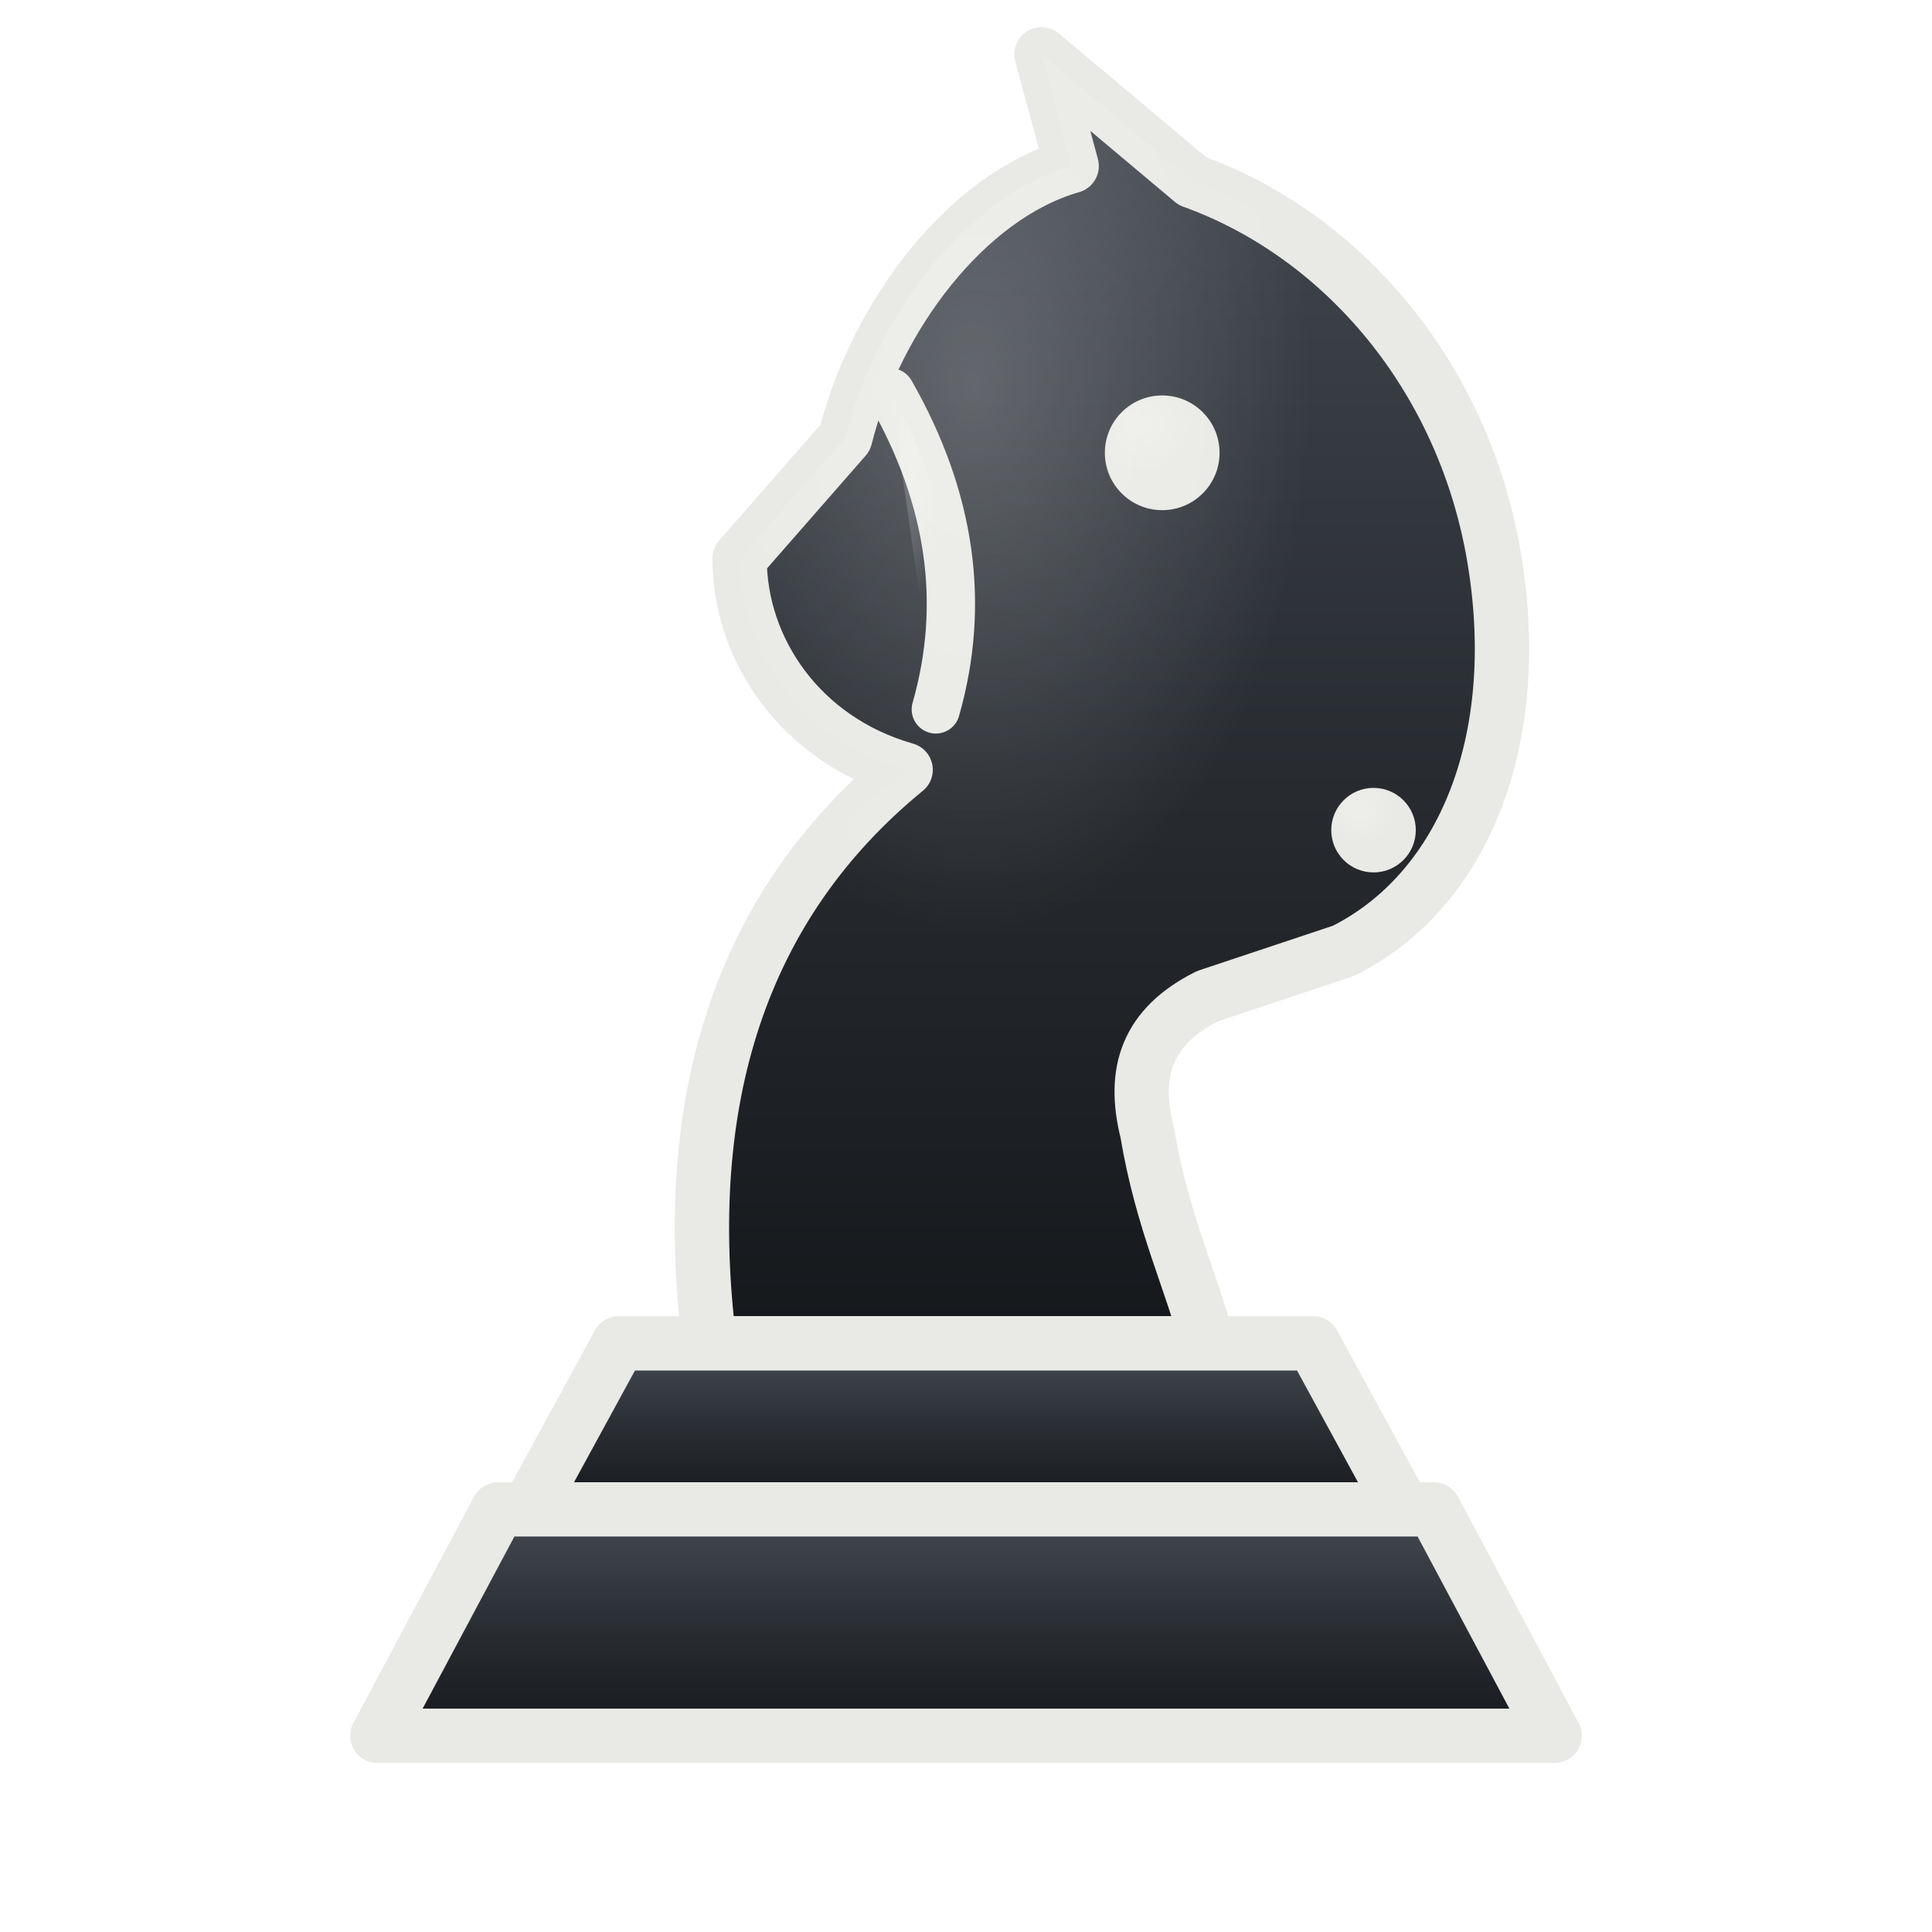
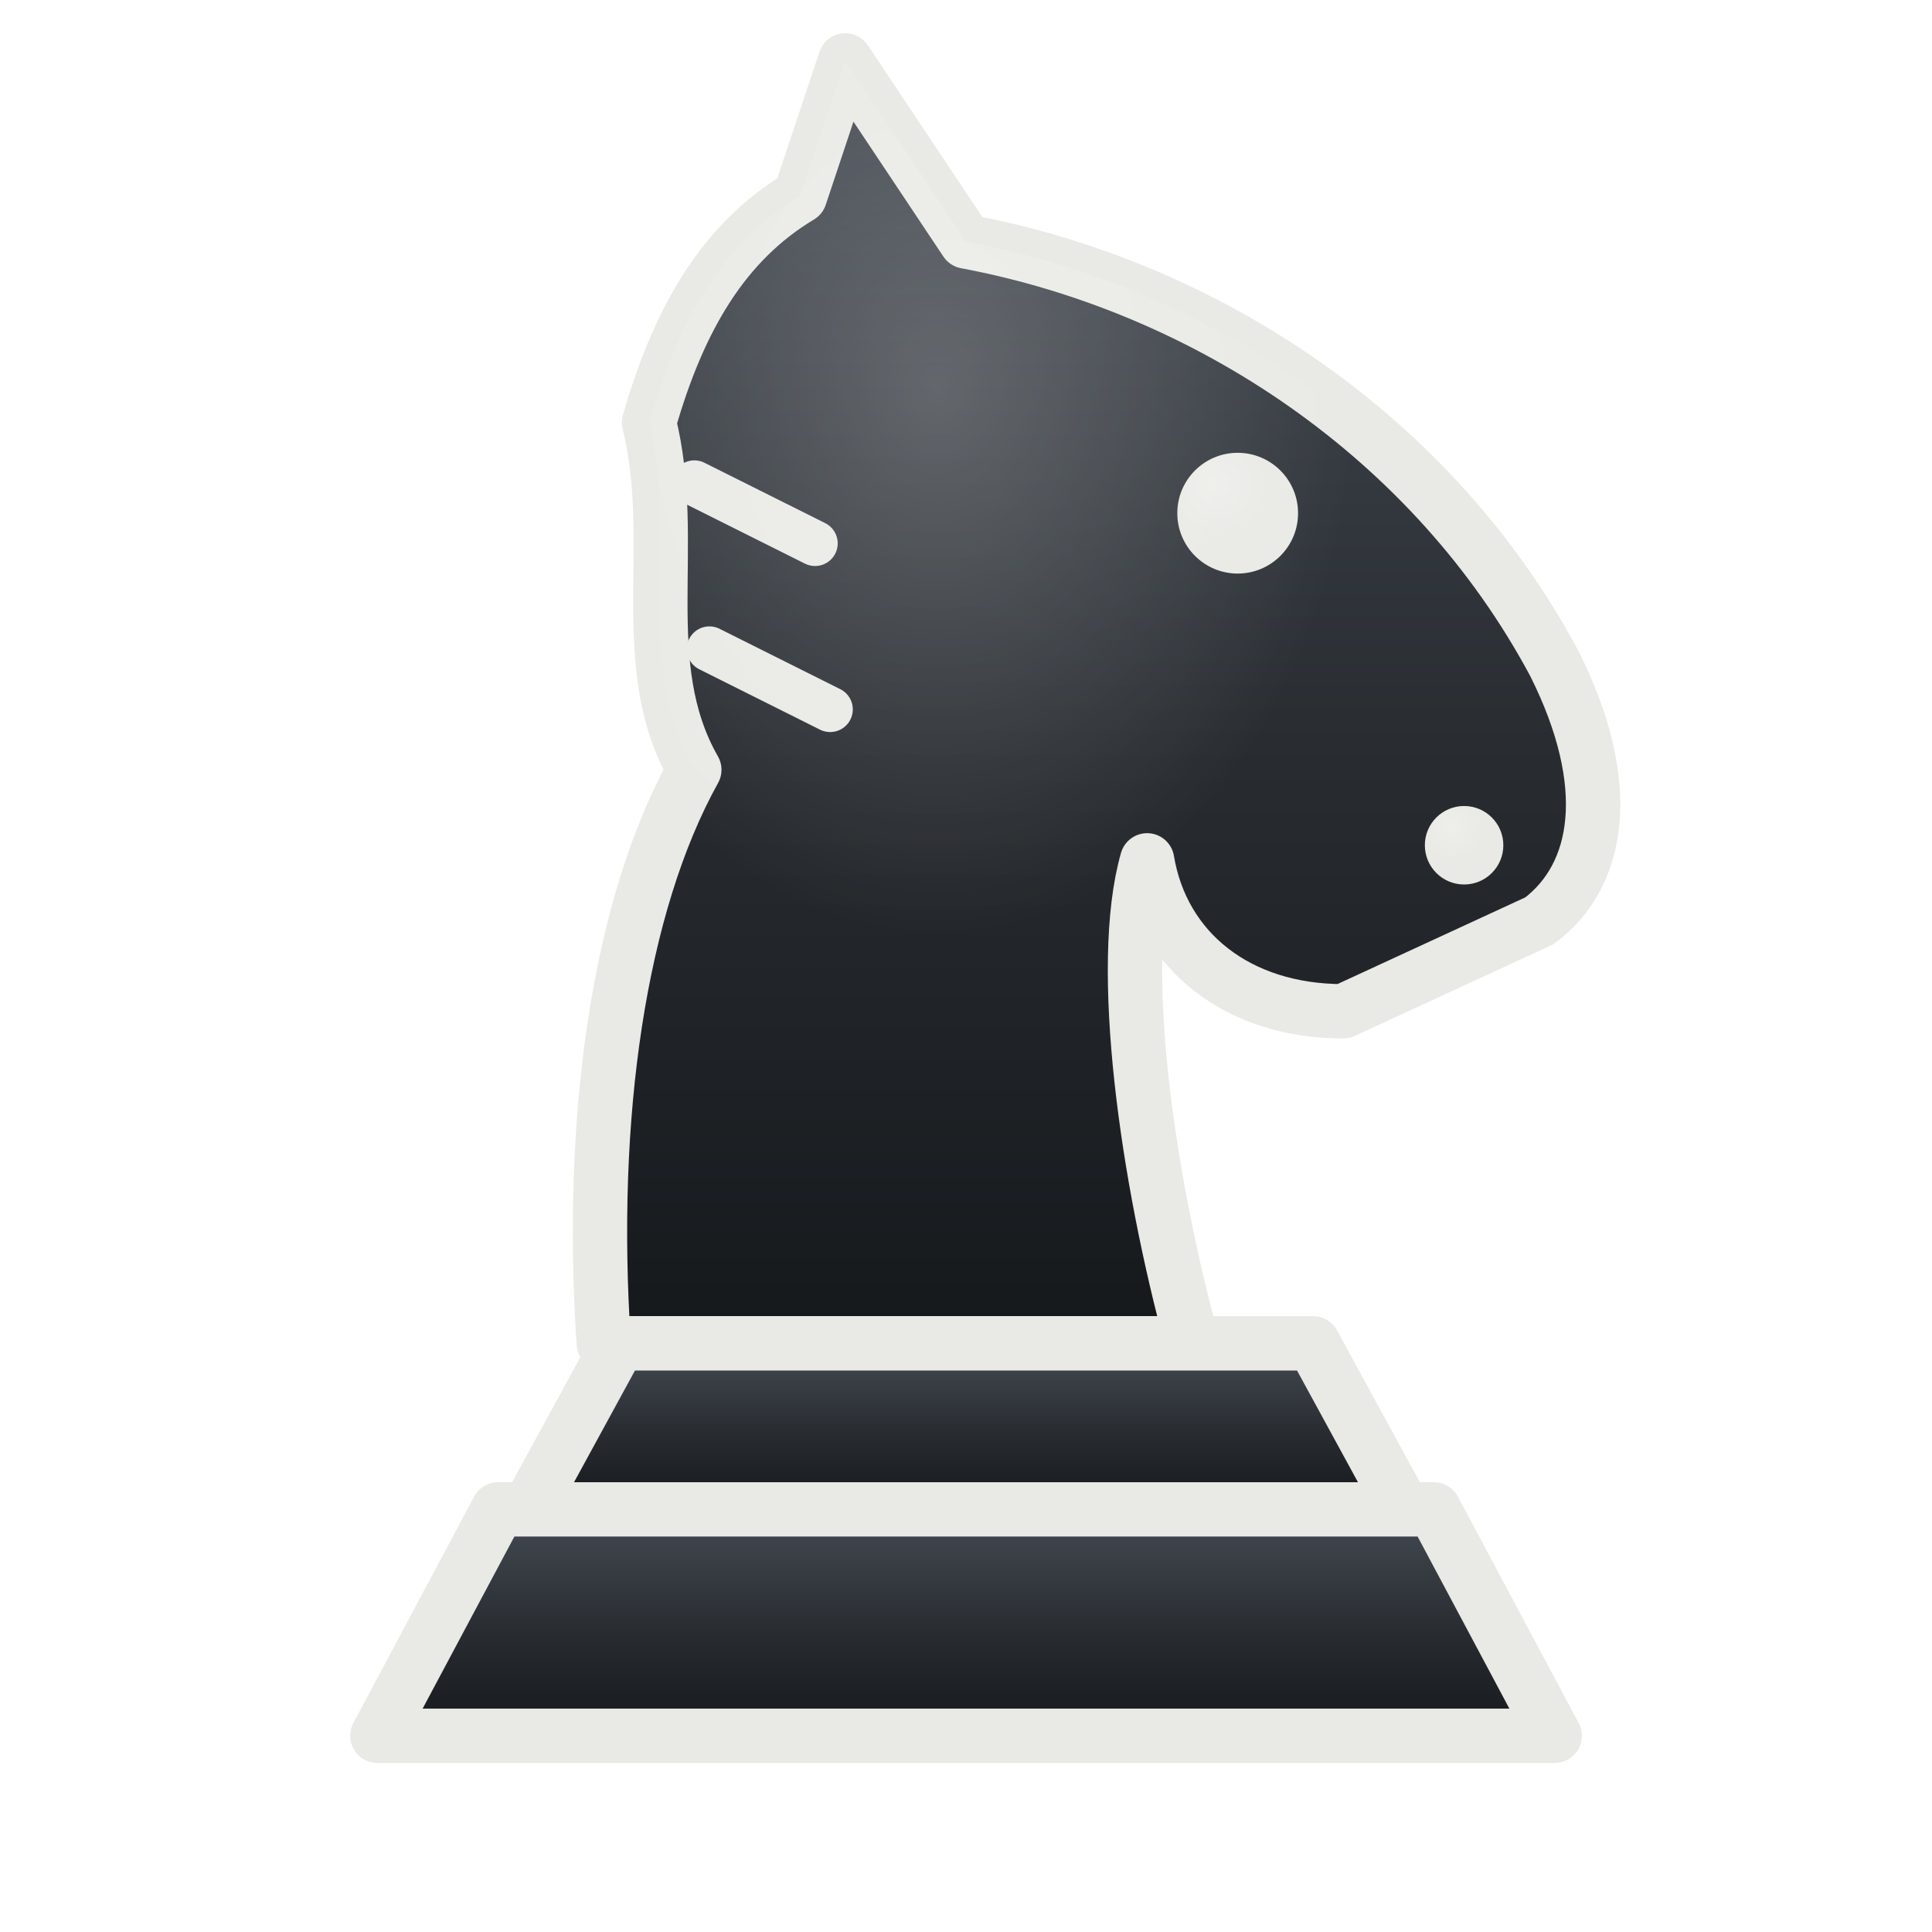
<svg xmlns="http://www.w3.org/2000/svg" width="64" height="64" viewBox="0 0 64 64">
  <defs>
    <linearGradient id="body" x1="0" y1="0" x2="0" y2="1">
      <stop offset="0" stop-color="#454B53" />
      <stop offset="0.55" stop-color="#282C31" />
      <stop offset="1" stop-color="#15181B" />
    </linearGradient>
    <radialGradient id="sheen" cx="0.34" cy="0.26" r="0.42">
      <stop offset="0" stop-color="#FFFFFF" stop-opacity="0.22" />
      <stop offset="1" stop-color="#FFFFFF" stop-opacity="0" />
    </radialGradient>
  </defs>
  <g fill="url(#body)" stroke="#E9E9E5" stroke-width="1.8" stroke-linejoin="round" stroke-linecap="round">
-     <path d="M 23.5 44.5 C 22.5 36.5 24.5 30 30 25.5 C 26.5 24.5 24.5 21.5 24.5 18.5 L 28 14.5 C 29 10.5 32 6.5 35.5 5.5 L 34.5 1.8 L 39.5 6 C 44.5 7.8 48.5 12.5 49.5 18.5 C 50.5 24.5 48.5 29.5 44.5 31.5 L 40 33 C 38 34 37.5 35.5 38 37.5 C 38.5 40.5 39.5 42.5 40 44.5 Z" />
-     <path d="M 29.5 13 C 31.5 16.5 32 20 31 23.5" stroke="#E9E9E5" stroke-width="1.6" fill="none" />
-     <circle cx="38.5" cy="15" r="1.9" fill="#E9E9E5" stroke="none" />
-     <circle cx="45.5" cy="27.5" r="1.4" fill="#E9E9E5" stroke="none" />
+     <path d="M 20 44.5 C 19.5 37 20.5 30 23 25.5 C 21 22 22.5 18 21.5 14 C 22.5 10.5 24 8 26.5 6.5 L 28 2 L 32 8 C 40 9.5 47.5 14.5 51.5 22 C 53.5 26 53 29 51 30.5 L 44.5 33.5 C 41 33.5 38.5 31.5 38 28.5 C 37 32 38 39 39.5 44.5 Z" />
+     <path d="M 23 16 L 27 18 M 23.5 21.5 L 27.5 23.5" stroke="#E9E9E5" stroke-width="1.5" fill="none" />
+     <circle cx="41" cy="17" r="2" fill="#E9E9E5" stroke="none" />
+     <circle cx="48.5" cy="28" r="1.3" fill="#E9E9E5" stroke="none" />
    <path d="M 17.5 50 L 46.5 50 L 43.5 44.5 L 20.5 44.5 Z" />
    <path d="M 12.5 57.5 L 51.5 57.5 L 47.5 50 L 16.5 50 Z" />
  </g>
  <g fill="url(#sheen)" stroke="none" pointer-events="none">
-     <path d="M 23.5 44.5 C 22.5 36.5 24.5 30 30 25.5 C 26.5 24.5 24.5 21.5 24.5 18.5 L 28 14.5 C 29 10.5 32 6.5 35.5 5.5 L 34.5 1.8 L 39.5 6 C 44.5 7.8 48.5 12.5 49.5 18.5 C 50.5 24.5 48.5 29.5 44.5 31.5 L 40 33 C 38 34 37.5 35.5 38 37.5 C 38.5 40.5 39.5 42.5 40 44.5 Z" />
-     <path d="M 29.5 13 C 31.5 16.5 32 20 31 23.5" />
-     <circle cx="38.5" cy="15" r="1.9" />
-     <circle cx="45.5" cy="27.5" r="1.4" />
+     <path d="M 20 44.5 C 19.5 37 20.5 30 23 25.5 C 21 22 22.5 18 21.5 14 C 22.5 10.5 24 8 26.5 6.5 L 28 2 L 32 8 C 40 9.5 47.5 14.5 51.5 22 C 53.5 26 53 29 51 30.5 L 44.5 33.5 C 41 33.5 38.5 31.5 38 28.5 C 37 32 38 39 39.5 44.5 Z" />
+     <path d="M 23 16 L 27 18 M 23.5 21.5 L 27.5 23.5" stroke-width="1.5" />
+     <circle cx="41" cy="17" r="2" />
+     <circle cx="48.5" cy="28" r="1.3" />
  </g>
</svg>
